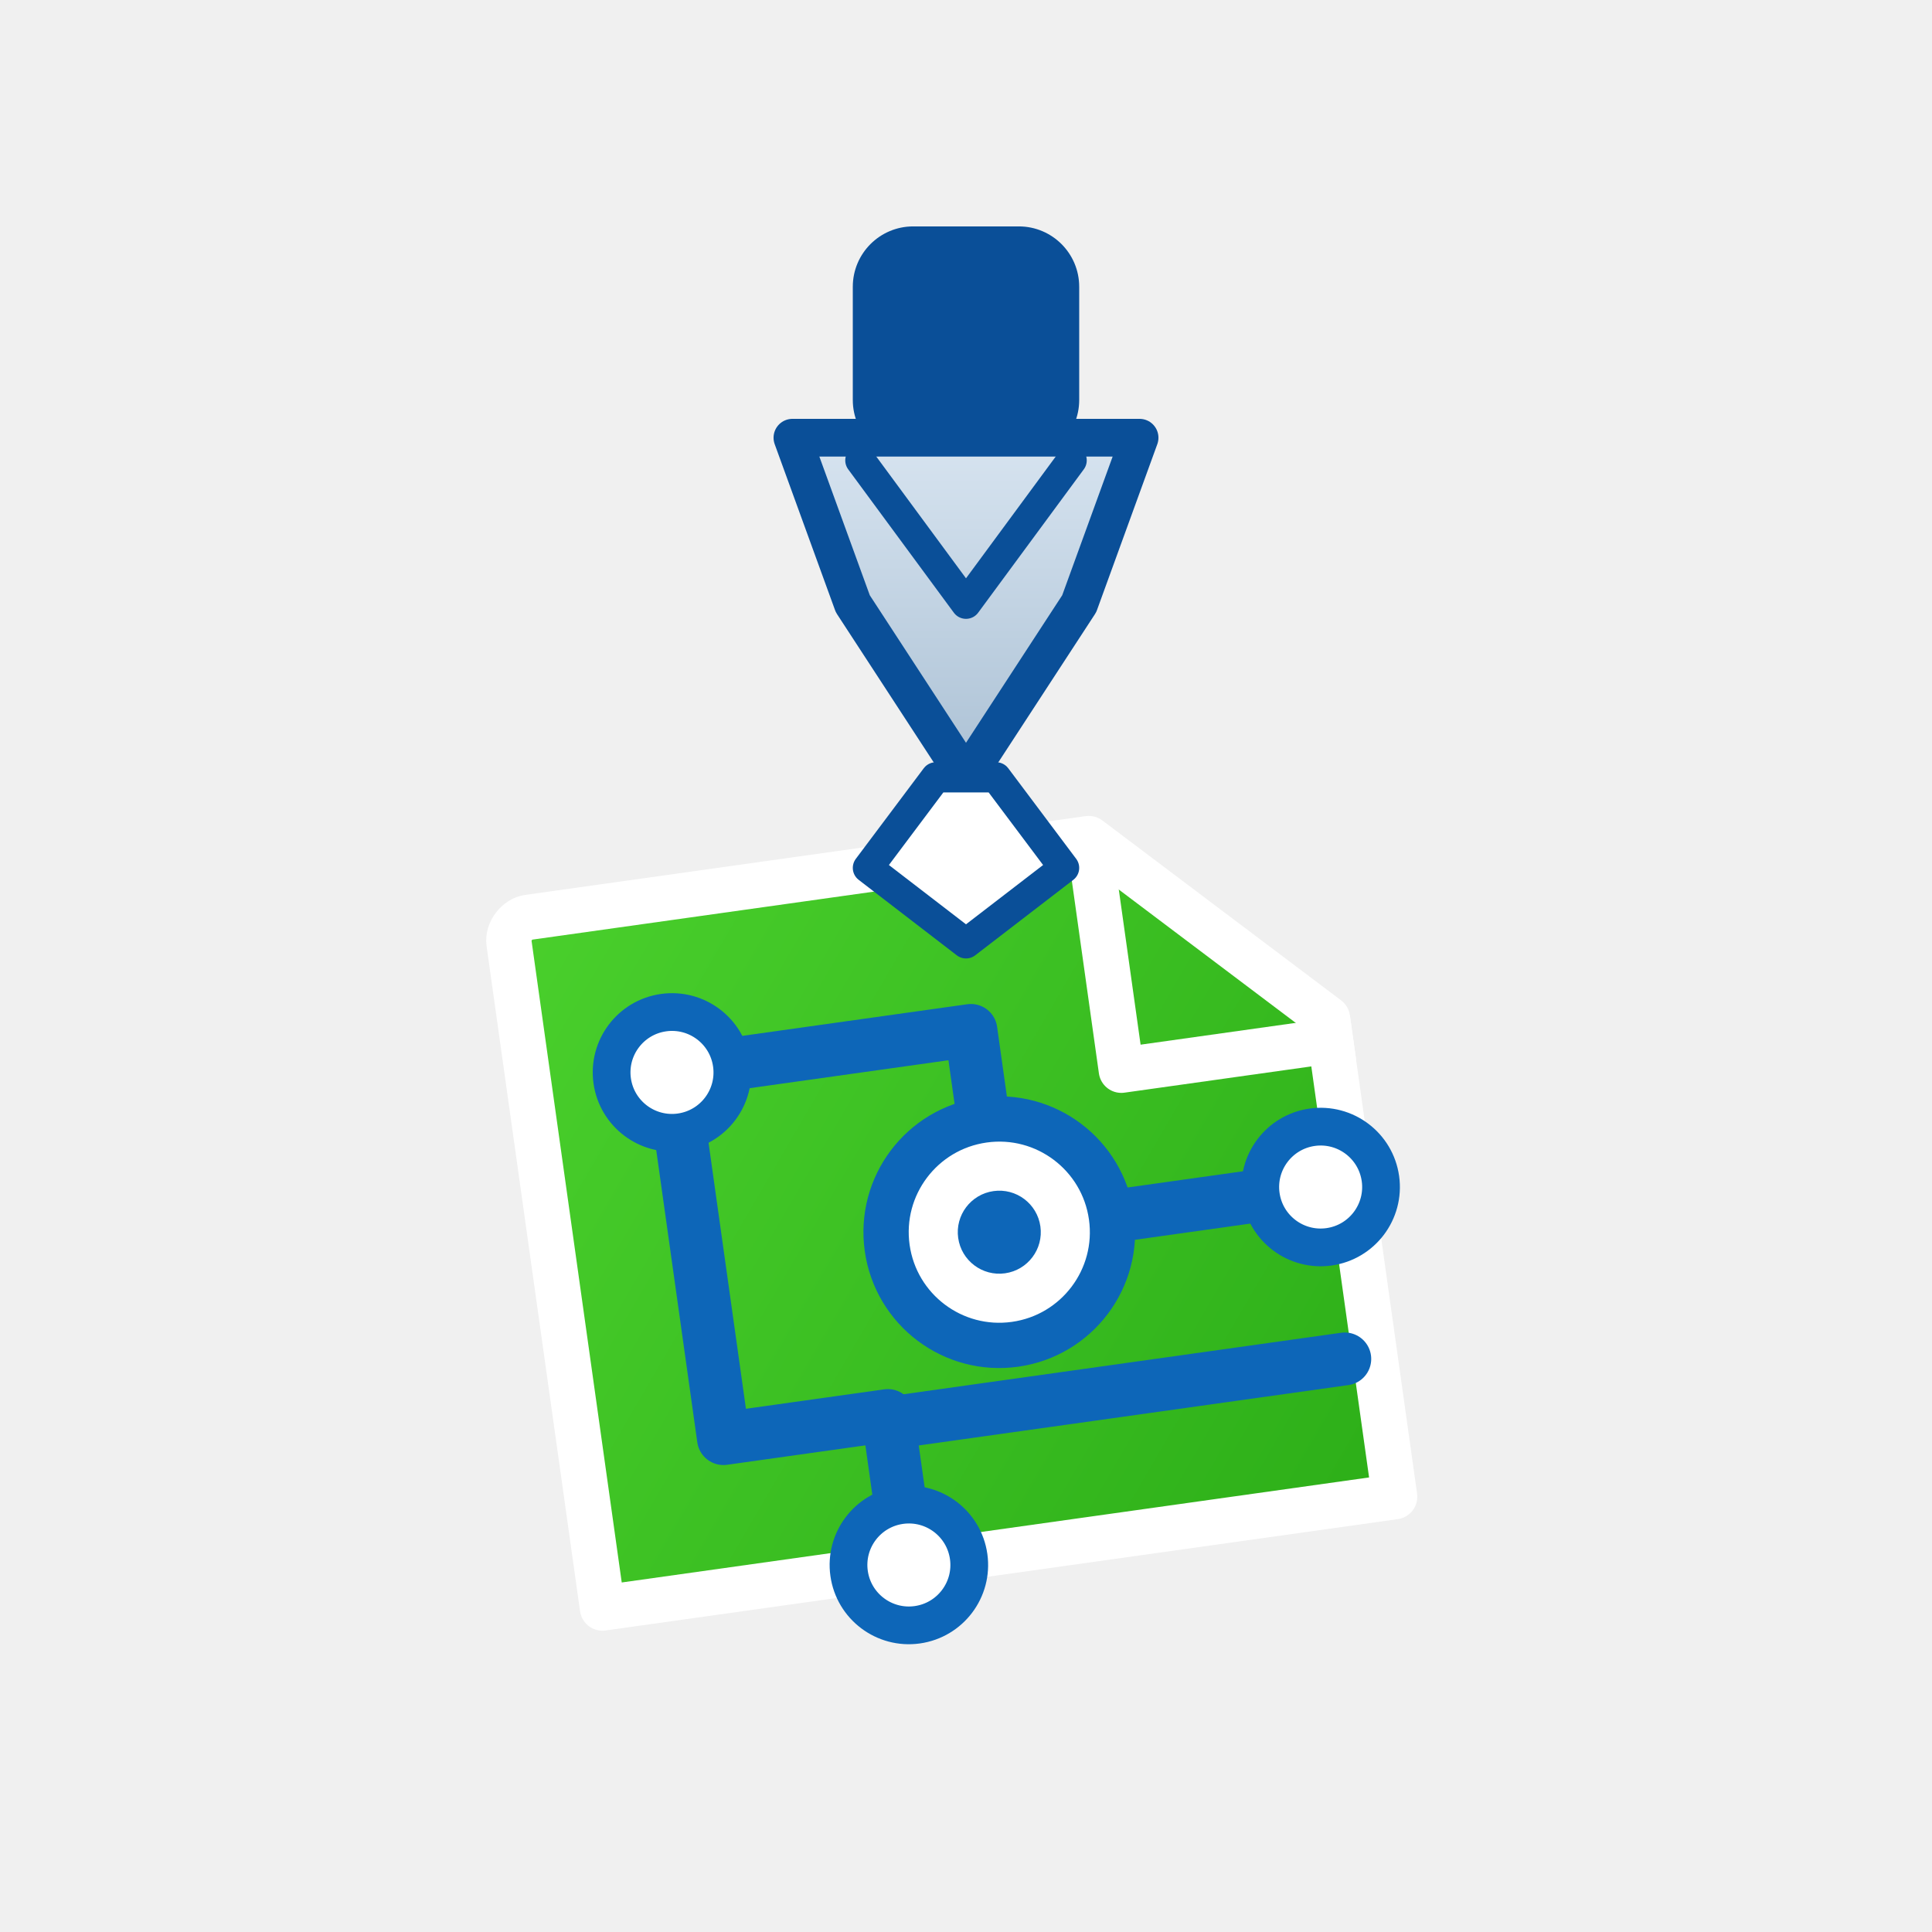
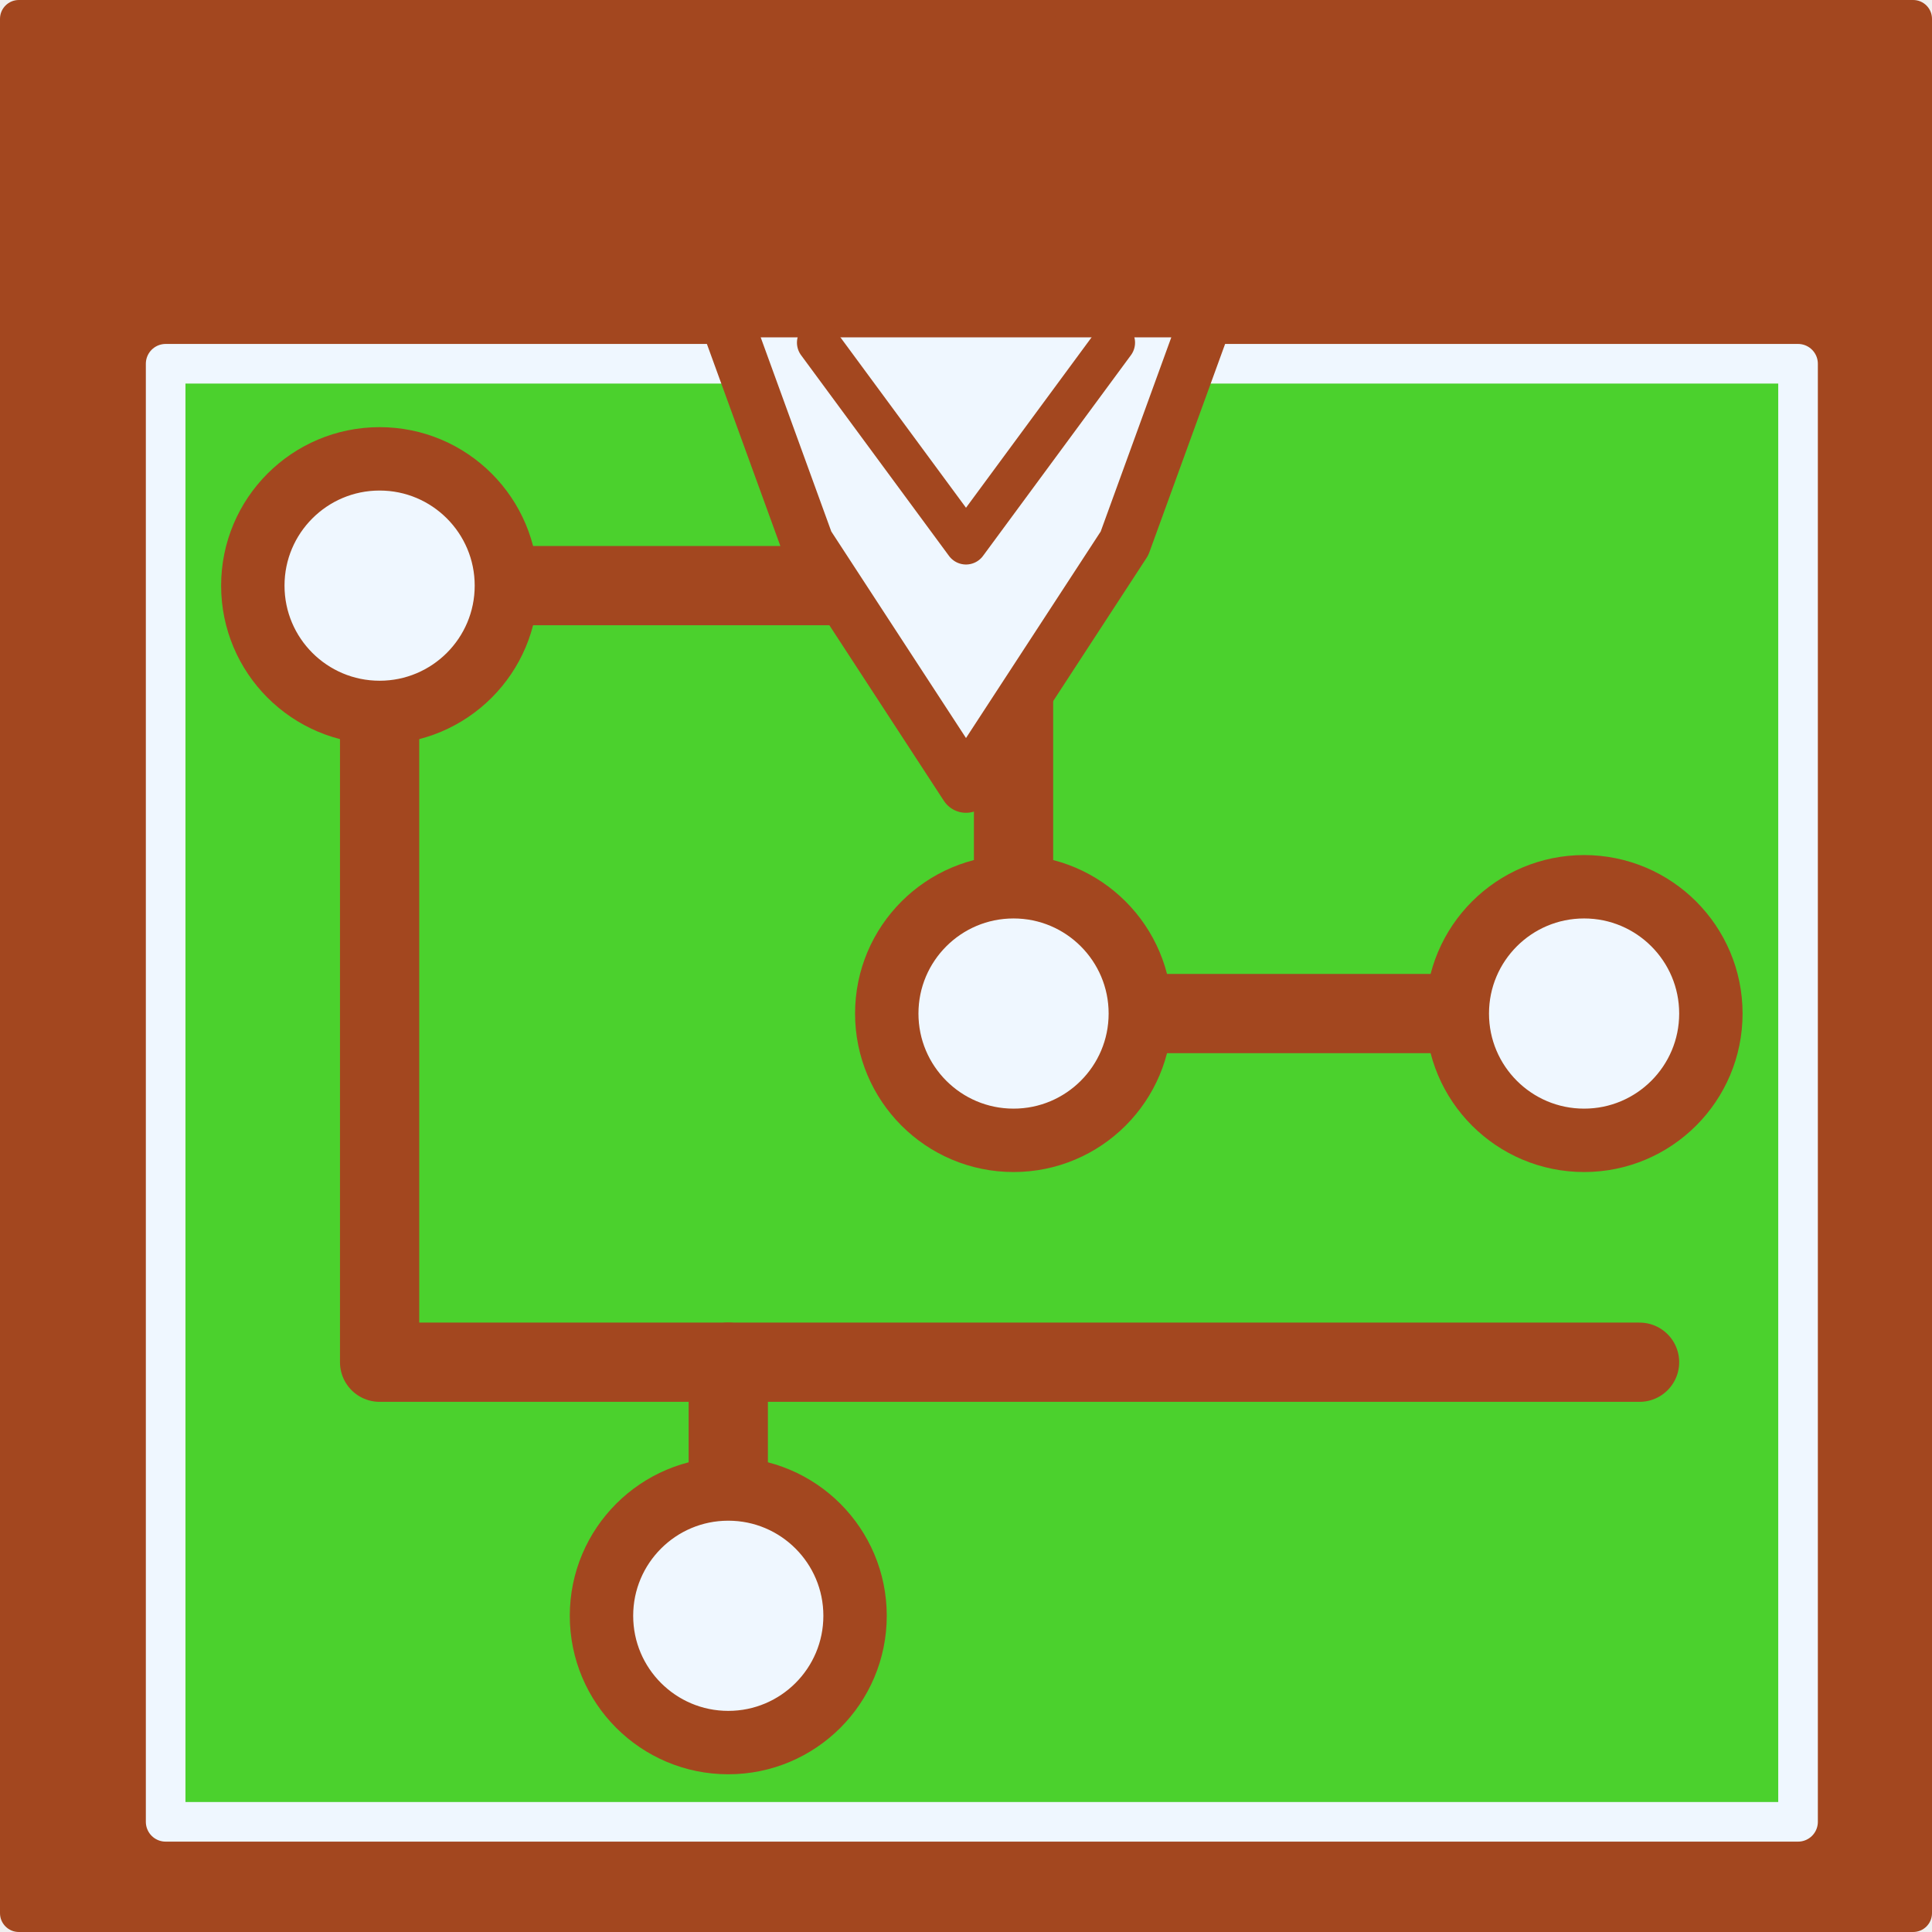
<svg xmlns="http://www.w3.org/2000/svg" viewBox="0 0 512 512">
  <defs>
    <linearGradient id="board" x1="124" y1="180" x2="388" y2="388" gradientUnits="userSpaceOnUse">
      <stop offset="0" stop-color="#4bd12d" />
-       <stop offset="1" stop-color="#28a915" />
+       <stop offset="1" stop-color="#4bd12d" />
    </linearGradient>
    <linearGradient id="bitMetal" x1="256" y1="66" x2="256" y2="212" gradientUnits="userSpaceOnUse">
      <stop offset="0" stop-color="#eff7ff" />
-       <stop offset="1" stop-color="#a9bfd3" />
+       <stop offset="1" stop-color="#eff7ff" />
    </linearGradient>
  </defs>
-   <rect x="36" y="36" width="440" height="440" rx="108" fill="none" />
-   <g transform="translate(256 350) rotate(-8) translate(-256 -286)">
-     <path d="M156 164h150l56 56v128H150V170c0-3 3-6 6-6z" fill="url(#board)" stroke="#ffffff" stroke-width="12" stroke-linejoin="round" />
-     <path d="M306 164v62h62" fill="none" stroke="#ffffff" stroke-width="12" stroke-linejoin="round" />
-     <g fill="none" stroke="#0d66b8" stroke-width="14" stroke-linecap="round" stroke-linejoin="round">
-       <path d="M188 210h80v54" />
-       <path d="M268 264h86" />
-       <path d="M232 310h122" />
-       <path d="M188 210v98h44" />
-       <path d="M232 310v38" />
+   <rect width="512" height="512" rx="5" fill="#A3471F" />
+   <g transform="translate(256, 256) scale(1.4) translate(-256, -240)">
+     <g transform="translate(256 330) rotate(0) translate(-256 -286)">
+       <g transform="translate(259 256) scale(1.5) translate(-259 -280)">
+         <path d="M156 164h206v184H156z" fill="url(#board)" stroke="#eff7ff" stroke-width="5" stroke-linejoin="round" />
+         <g transform="translate(-5 -18)">
+           <g fill="none" stroke="#A3471F" stroke-width="10" stroke-linecap="round" stroke-linejoin="round">
+             <path d="M188 210h80v54" />
+             <path d="M268 264h86" />
+             <path d="M232 308h115" />
+             <path d="M188 210v98h44" />
+             <path d="M232 310v38" />
+           </g>
+           <g fill="#eff7ff" stroke="#A3471F" stroke-width="8">
+             <circle cx="188" cy="210" r="16" />
+             <circle cx="340" cy="264" r="16" />
+             <circle cx="232" cy="340" r="16" />
+             <circle cx="268" cy="264" r="16" />
+           </g>
+         </g>
+       </g>
    </g>
-     <g fill="#ffffff" stroke="#0d66b8" stroke-width="10">
-       <circle cx="188" cy="210" r="16" />
-       <circle cx="268" cy="264" r="18" />
-       <circle cx="354" cy="264" r="16" />
-       <circle cx="232" cy="348" r="16" />
+     <g>
+       <rect x="226" y="60" width="60" height="62" rx="16" fill="#A3471F" />
+       <path d="M210 116h92l-16 44-30 46-30-46z" fill="url(#bitMetal)" stroke="#A3471F" stroke-width="10" stroke-linejoin="round" />
+       <path d="M228 122l28 38 28-38" fill="none" stroke="#A3471F" stroke-width="8" stroke-linecap="round" stroke-linejoin="round" />
    </g>
-     <circle cx="268" cy="264" r="30" fill="#ffffff" stroke="#0d66b8" stroke-width="12" />
-     <circle cx="268" cy="264" r="11" fill="#0d66b8" />
-   </g>
-   <g>
-     <rect x="226" y="60" width="60" height="62" rx="16" fill="#0a4f98" />
-     <path d="M210 116h92l-16 44-30 46-30-46z" fill="url(#bitMetal)" stroke="#0a4f98" stroke-width="10" stroke-linejoin="round" />
-     <path d="M228 122l28 38 28-38" fill="none" stroke="#0a4f98" stroke-width="8" stroke-linecap="round" stroke-linejoin="round" />
-     <path d="M248 206h16l18 24-26 20-26-20z" fill="#ffffff" stroke="#0a4f98" stroke-width="8" stroke-linejoin="round" />
  </g>
</svg>
